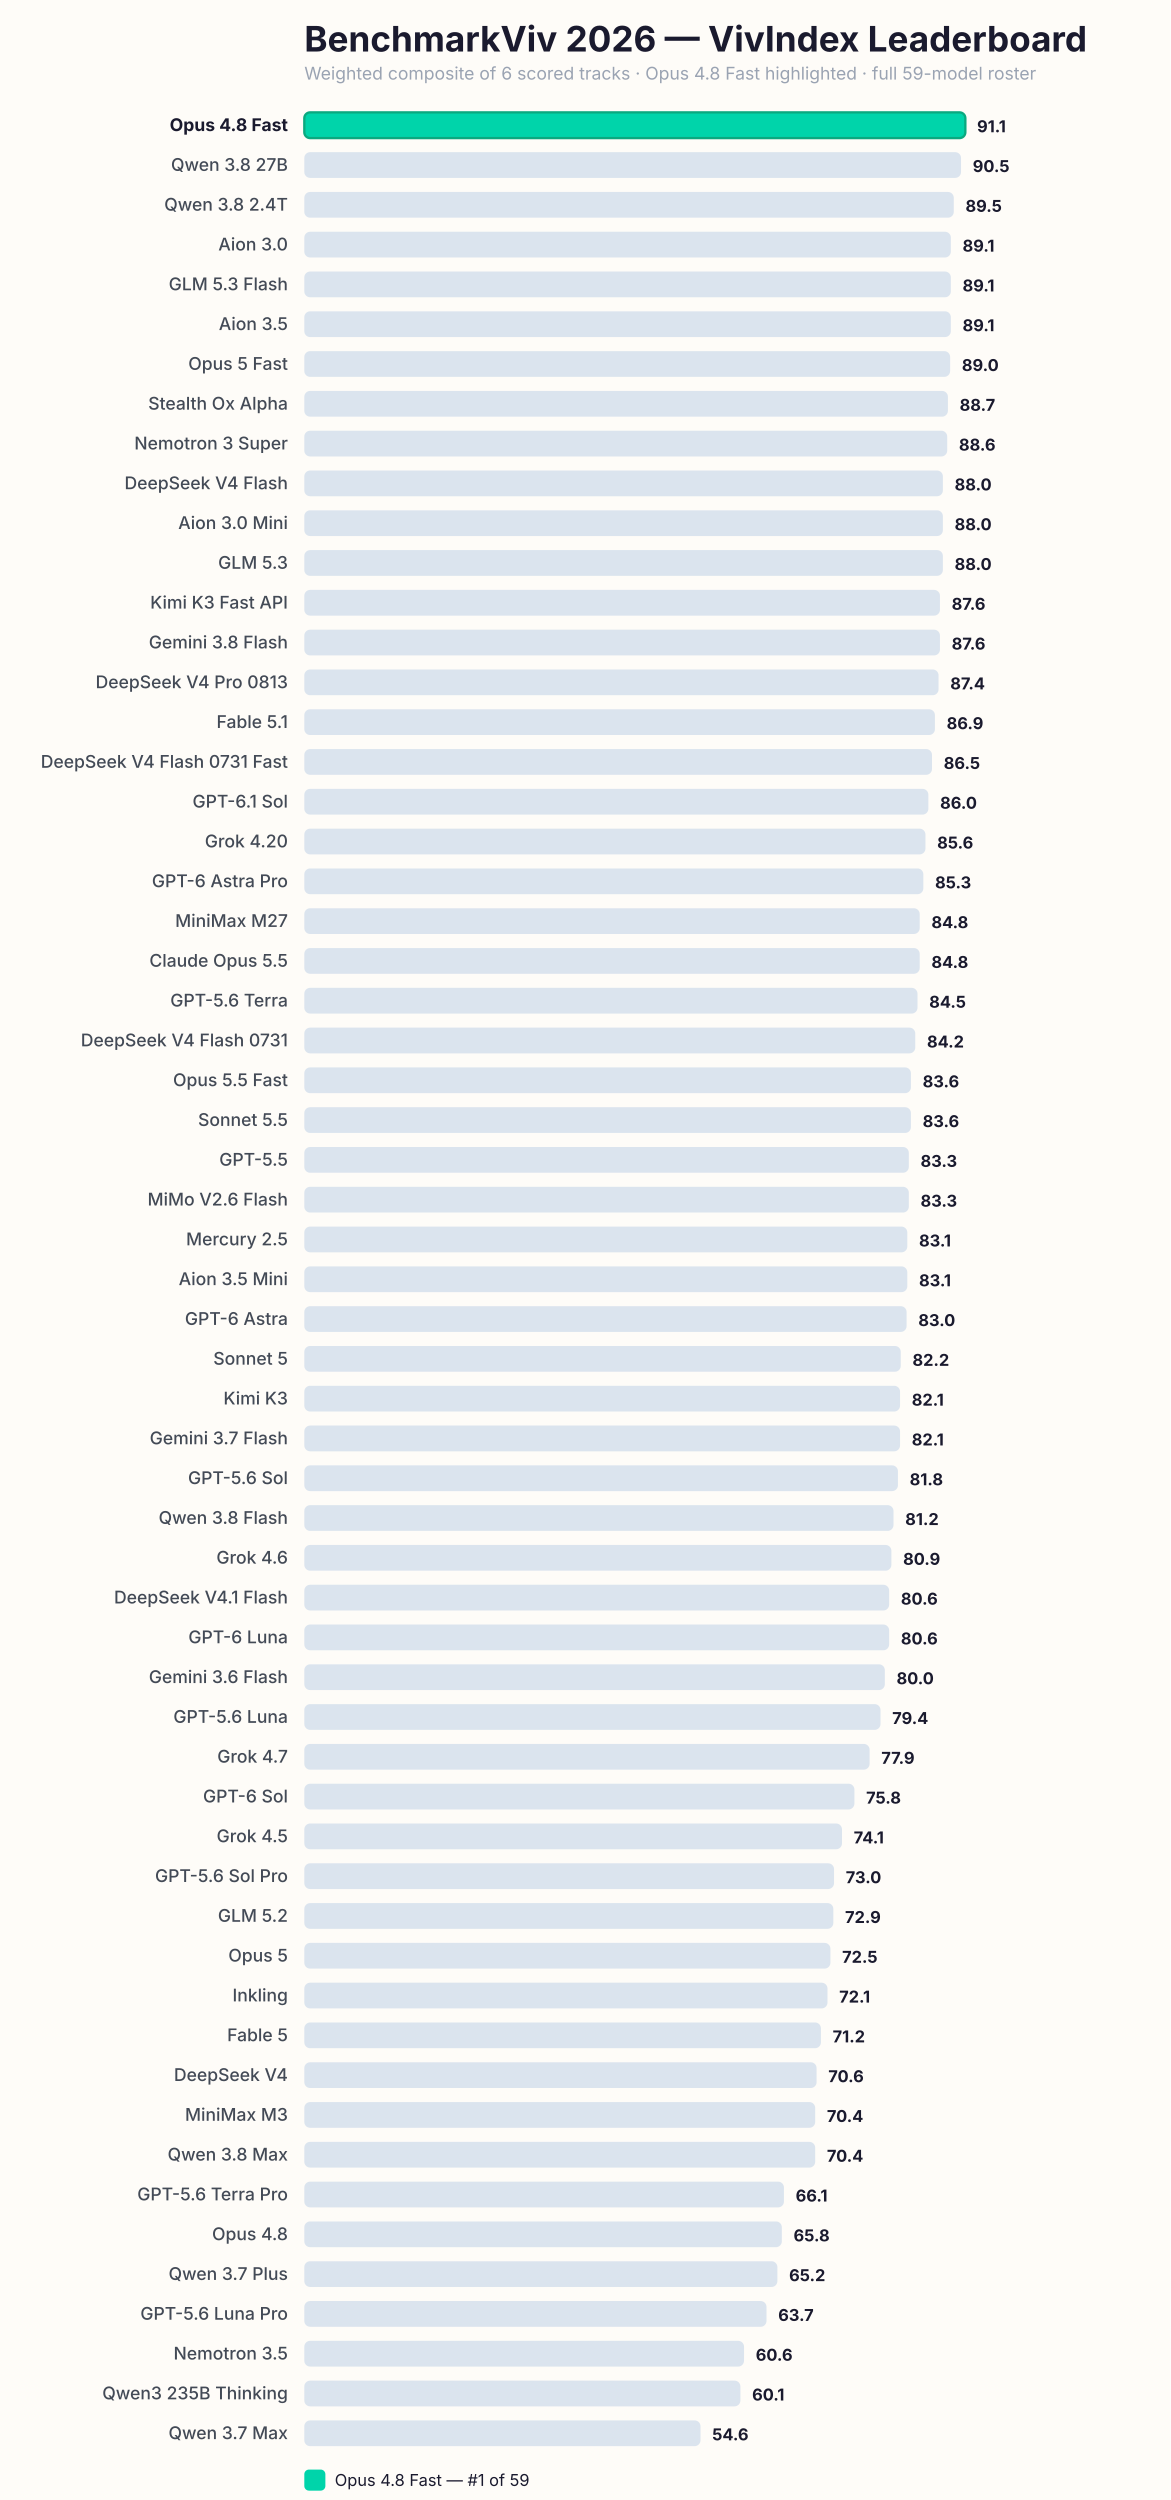
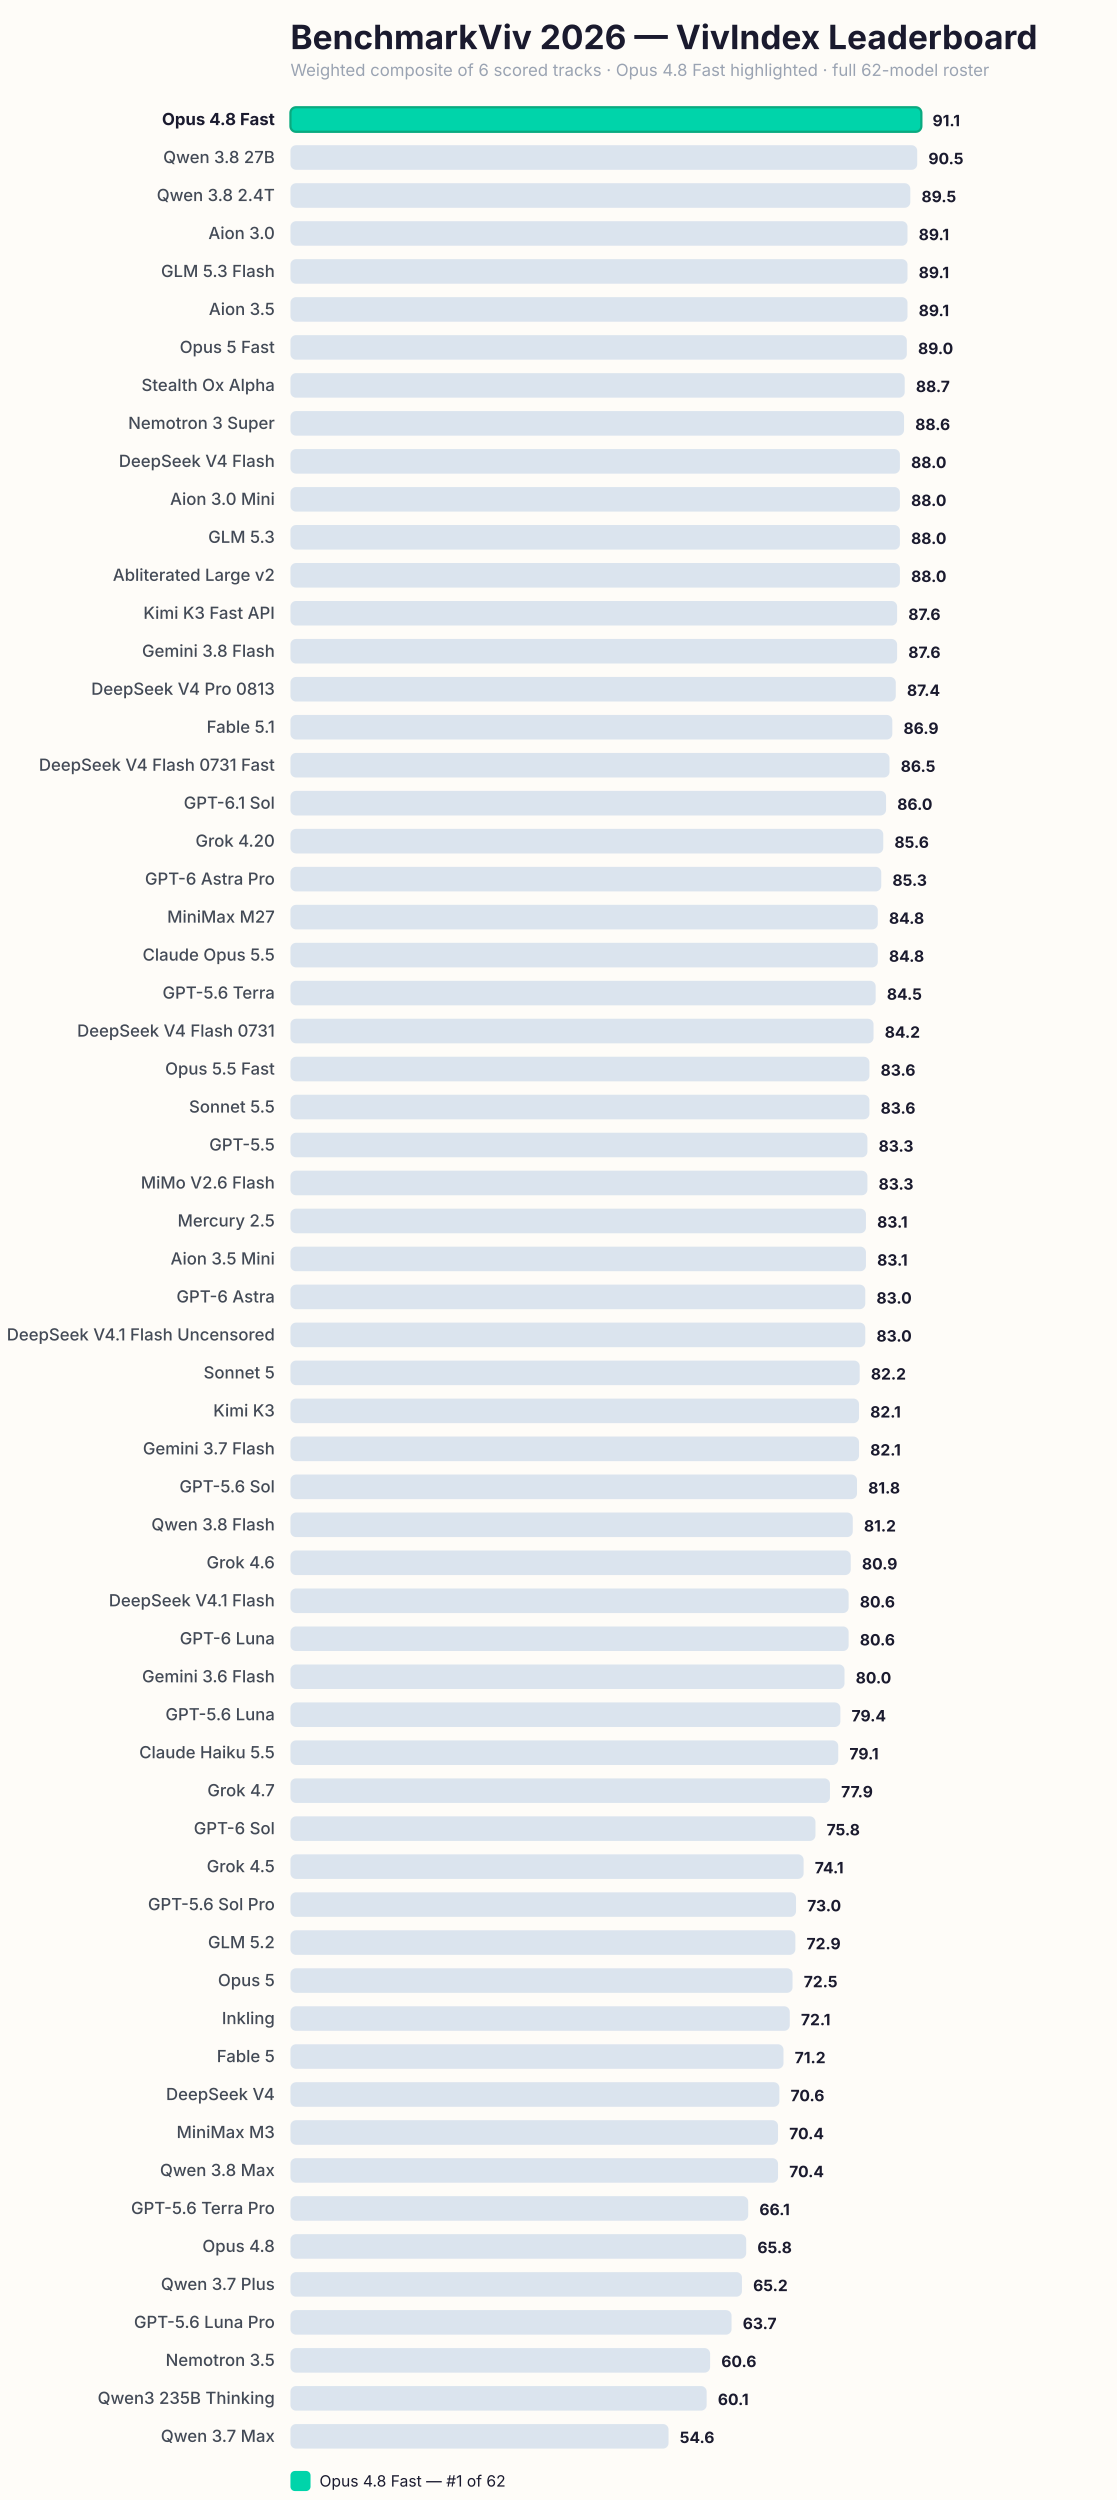
- <svg xmlns="http://www.w3.org/2000/svg" width="1000" height="2136" viewBox="0 0 1000 2136" font-family="Inter, system-ui, sans-serif">
-   <rect width="1000" height="2136" fill="#FEFCF8" />
+ <svg xmlns="http://www.w3.org/2000/svg" width="1000" height="2238" viewBox="0 0 1000 2238" font-family="Inter, system-ui, sans-serif">
+   <rect width="1000" height="2238" fill="#FEFCF8" />
  <text x="260" y="44" font-size="30" font-weight="700" fill="#1A1A2E">BenchmarkViv 2026 — VivIndex Leaderboard</text>
-   <text x="260" y="68" font-size="15" fill="#9aa3b2">Weighted composite of 6 scored tracks · Opus 4.8 Fast highlighted · full 59-model roster</text>
+   <text x="260" y="68" font-size="15" fill="#9aa3b2">Weighted composite of 6 scored tracks · Opus 4.8 Fast highlighted · full 62-model roster</text>
  <text x="246" y="112" text-anchor="end" font-size="15" font-weight="700" fill="#1A1A2E">Opus 4.8 Fast</text>
  <rect x="260" y="96" width="564.8" height="22" rx="5" fill="#00D4AA" stroke="#0aa97f" stroke-width="2" />
  <text x="834.8" y="113" font-size="14" font-weight="700" fill="#1A1A2E">91.1</text>
  <text x="246" y="146" text-anchor="end" font-size="15" font-weight="500" fill="#434a56">Qwen 3.8 27B</text>
  <rect x="260" y="130" width="561.1" height="22" rx="5" fill="#dbe4ee" stroke="#0aa97f" stroke-width="0" />
  <text x="831.1" y="147" font-size="14" font-weight="700" fill="#1A1A2E">90.5</text>
  <text x="246" y="180" text-anchor="end" font-size="15" font-weight="500" fill="#434a56">Qwen 3.8 2.4T</text>
  <rect x="260" y="164" width="554.9" height="22" rx="5" fill="#dbe4ee" stroke="#0aa97f" stroke-width="0" />
  <text x="824.9" y="181" font-size="14" font-weight="700" fill="#1A1A2E">89.5</text>
  <text x="246" y="214" text-anchor="end" font-size="15" font-weight="500" fill="#434a56">Aion 3.0</text>
  <rect x="260" y="198" width="552.4" height="22" rx="5" fill="#dbe4ee" stroke="#0aa97f" stroke-width="0" />
  <text x="822.4" y="215" font-size="14" font-weight="700" fill="#1A1A2E">89.1</text>
  <text x="246" y="248" text-anchor="end" font-size="15" font-weight="500" fill="#434a56">GLM 5.3 Flash</text>
  <rect x="260" y="232" width="552.4" height="22" rx="5" fill="#dbe4ee" stroke="#0aa97f" stroke-width="0" />
  <text x="822.4" y="249" font-size="14" font-weight="700" fill="#1A1A2E">89.1</text>
  <text x="246" y="282" text-anchor="end" font-size="15" font-weight="500" fill="#434a56">Aion 3.5</text>
  <rect x="260" y="266" width="552.4" height="22" rx="5" fill="#dbe4ee" stroke="#0aa97f" stroke-width="0" />
  <text x="822.4" y="283" font-size="14" font-weight="700" fill="#1A1A2E">89.1</text>
  <text x="246" y="316" text-anchor="end" font-size="15" font-weight="500" fill="#434a56">Opus 5 Fast</text>
  <rect x="260" y="300" width="551.8" height="22" rx="5" fill="#dbe4ee" stroke="#0aa97f" stroke-width="0" />
  <text x="821.8" y="317" font-size="14" font-weight="700" fill="#1A1A2E">89.0</text>
  <text x="246" y="350" text-anchor="end" font-size="15" font-weight="500" fill="#434a56">Stealth Ox Alpha</text>
  <rect x="260" y="334" width="549.9" height="22" rx="5" fill="#dbe4ee" stroke="#0aa97f" stroke-width="0" />
  <text x="819.9" y="351" font-size="14" font-weight="700" fill="#1A1A2E">88.7</text>
  <text x="246" y="384" text-anchor="end" font-size="15" font-weight="500" fill="#434a56">Nemotron 3 Super</text>
  <rect x="260" y="368" width="549.3" height="22" rx="5" fill="#dbe4ee" stroke="#0aa97f" stroke-width="0" />
  <text x="819.3" y="385" font-size="14" font-weight="700" fill="#1A1A2E">88.6</text>
  <text x="246" y="418" text-anchor="end" font-size="15" font-weight="500" fill="#434a56">DeepSeek V4 Flash</text>
  <rect x="260" y="402" width="545.6" height="22" rx="5" fill="#dbe4ee" stroke="#0aa97f" stroke-width="0" />
  <text x="815.6" y="419" font-size="14" font-weight="700" fill="#1A1A2E">88.0</text>
  <text x="246" y="452" text-anchor="end" font-size="15" font-weight="500" fill="#434a56">Aion 3.0 Mini</text>
  <rect x="260" y="436" width="545.6" height="22" rx="5" fill="#dbe4ee" stroke="#0aa97f" stroke-width="0" />
  <text x="815.6" y="453" font-size="14" font-weight="700" fill="#1A1A2E">88.0</text>
  <text x="246" y="486" text-anchor="end" font-size="15" font-weight="500" fill="#434a56">GLM 5.3</text>
  <rect x="260" y="470" width="545.6" height="22" rx="5" fill="#dbe4ee" stroke="#0aa97f" stroke-width="0" />
  <text x="815.6" y="487" font-size="14" font-weight="700" fill="#1A1A2E">88.0</text>
-   <text x="246" y="520" text-anchor="end" font-size="15" font-weight="500" fill="#434a56">Kimi K3 Fast API</text>
-   <rect x="260" y="504" width="543.1" height="22" rx="5" fill="#dbe4ee" stroke="#0aa97f" stroke-width="0" />
-   <text x="813.1" y="521" font-size="14" font-weight="700" fill="#1A1A2E">87.6</text>
-   <text x="246" y="554" text-anchor="end" font-size="15" font-weight="500" fill="#434a56">Gemini 3.8 Flash</text>
+   <text x="246" y="520" text-anchor="end" font-size="15" font-weight="500" fill="#434a56">Abliterated Large v2</text>
+   <rect x="260" y="504" width="545.6" height="22" rx="5" fill="#dbe4ee" stroke="#0aa97f" stroke-width="0" />
+   <text x="815.6" y="521" font-size="14" font-weight="700" fill="#1A1A2E">88.0</text>
+   <text x="246" y="554" text-anchor="end" font-size="15" font-weight="500" fill="#434a56">Kimi K3 Fast API</text>
  <rect x="260" y="538" width="543.1" height="22" rx="5" fill="#dbe4ee" stroke="#0aa97f" stroke-width="0" />
  <text x="813.1" y="555" font-size="14" font-weight="700" fill="#1A1A2E">87.6</text>
-   <text x="246" y="588" text-anchor="end" font-size="15" font-weight="500" fill="#434a56">DeepSeek V4 Pro 0813</text>
-   <rect x="260" y="572" width="541.9" height="22" rx="5" fill="#dbe4ee" stroke="#0aa97f" stroke-width="0" />
-   <text x="811.9" y="589" font-size="14" font-weight="700" fill="#1A1A2E">87.4</text>
-   <text x="246" y="622" text-anchor="end" font-size="15" font-weight="500" fill="#434a56">Fable 5.1</text>
-   <rect x="260" y="606" width="538.8" height="22" rx="5" fill="#dbe4ee" stroke="#0aa97f" stroke-width="0" />
-   <text x="808.8" y="623" font-size="14" font-weight="700" fill="#1A1A2E">86.9</text>
-   <text x="246" y="656" text-anchor="end" font-size="15" font-weight="500" fill="#434a56">DeepSeek V4 Flash 0731 Fast</text>
-   <rect x="260" y="640" width="536.3" height="22" rx="5" fill="#dbe4ee" stroke="#0aa97f" stroke-width="0" />
-   <text x="806.3" y="657" font-size="14" font-weight="700" fill="#1A1A2E">86.5</text>
-   <text x="246" y="690" text-anchor="end" font-size="15" font-weight="500" fill="#434a56">GPT-6.1 Sol</text>
-   <rect x="260" y="674" width="533.2" height="22" rx="5" fill="#dbe4ee" stroke="#0aa97f" stroke-width="0" />
-   <text x="803.2" y="691" font-size="14" font-weight="700" fill="#1A1A2E">86.0</text>
-   <text x="246" y="724" text-anchor="end" font-size="15" font-weight="500" fill="#434a56">Grok 4.20</text>
-   <rect x="260" y="708" width="530.7" height="22" rx="5" fill="#dbe4ee" stroke="#0aa97f" stroke-width="0" />
-   <text x="800.7" y="725" font-size="14" font-weight="700" fill="#1A1A2E">85.6</text>
-   <text x="246" y="758" text-anchor="end" font-size="15" font-weight="500" fill="#434a56">GPT-6 Astra Pro</text>
-   <rect x="260" y="742" width="528.9" height="22" rx="5" fill="#dbe4ee" stroke="#0aa97f" stroke-width="0" />
-   <text x="798.9" y="759" font-size="14" font-weight="700" fill="#1A1A2E">85.3</text>
-   <text x="246" y="792" text-anchor="end" font-size="15" font-weight="500" fill="#434a56">MiniMax M27</text>
-   <rect x="260" y="776" width="525.8" height="22" rx="5" fill="#dbe4ee" stroke="#0aa97f" stroke-width="0" />
-   <text x="795.8" y="793" font-size="14" font-weight="700" fill="#1A1A2E">84.8</text>
-   <text x="246" y="826" text-anchor="end" font-size="15" font-weight="500" fill="#434a56">Claude Opus 5.5</text>
+   <text x="246" y="588" text-anchor="end" font-size="15" font-weight="500" fill="#434a56">Gemini 3.8 Flash</text>
+   <rect x="260" y="572" width="543.1" height="22" rx="5" fill="#dbe4ee" stroke="#0aa97f" stroke-width="0" />
+   <text x="813.1" y="589" font-size="14" font-weight="700" fill="#1A1A2E">87.6</text>
+   <text x="246" y="622" text-anchor="end" font-size="15" font-weight="500" fill="#434a56">DeepSeek V4 Pro 0813</text>
+   <rect x="260" y="606" width="541.9" height="22" rx="5" fill="#dbe4ee" stroke="#0aa97f" stroke-width="0" />
+   <text x="811.9" y="623" font-size="14" font-weight="700" fill="#1A1A2E">87.4</text>
+   <text x="246" y="656" text-anchor="end" font-size="15" font-weight="500" fill="#434a56">Fable 5.1</text>
+   <rect x="260" y="640" width="538.8" height="22" rx="5" fill="#dbe4ee" stroke="#0aa97f" stroke-width="0" />
+   <text x="808.8" y="657" font-size="14" font-weight="700" fill="#1A1A2E">86.9</text>
+   <text x="246" y="690" text-anchor="end" font-size="15" font-weight="500" fill="#434a56">DeepSeek V4 Flash 0731 Fast</text>
+   <rect x="260" y="674" width="536.3" height="22" rx="5" fill="#dbe4ee" stroke="#0aa97f" stroke-width="0" />
+   <text x="806.3" y="691" font-size="14" font-weight="700" fill="#1A1A2E">86.5</text>
+   <text x="246" y="724" text-anchor="end" font-size="15" font-weight="500" fill="#434a56">GPT-6.1 Sol</text>
+   <rect x="260" y="708" width="533.2" height="22" rx="5" fill="#dbe4ee" stroke="#0aa97f" stroke-width="0" />
+   <text x="803.2" y="725" font-size="14" font-weight="700" fill="#1A1A2E">86.0</text>
+   <text x="246" y="758" text-anchor="end" font-size="15" font-weight="500" fill="#434a56">Grok 4.20</text>
+   <rect x="260" y="742" width="530.7" height="22" rx="5" fill="#dbe4ee" stroke="#0aa97f" stroke-width="0" />
+   <text x="800.7" y="759" font-size="14" font-weight="700" fill="#1A1A2E">85.6</text>
+   <text x="246" y="792" text-anchor="end" font-size="15" font-weight="500" fill="#434a56">GPT-6 Astra Pro</text>
+   <rect x="260" y="776" width="528.9" height="22" rx="5" fill="#dbe4ee" stroke="#0aa97f" stroke-width="0" />
+   <text x="798.9" y="793" font-size="14" font-weight="700" fill="#1A1A2E">85.3</text>
+   <text x="246" y="826" text-anchor="end" font-size="15" font-weight="500" fill="#434a56">MiniMax M27</text>
  <rect x="260" y="810" width="525.8" height="22" rx="5" fill="#dbe4ee" stroke="#0aa97f" stroke-width="0" />
  <text x="795.8" y="827" font-size="14" font-weight="700" fill="#1A1A2E">84.8</text>
-   <text x="246" y="860" text-anchor="end" font-size="15" font-weight="500" fill="#434a56">GPT-5.6 Terra</text>
-   <rect x="260" y="844" width="523.9" height="22" rx="5" fill="#dbe4ee" stroke="#0aa97f" stroke-width="0" />
-   <text x="793.9" y="861" font-size="14" font-weight="700" fill="#1A1A2E">84.5</text>
-   <text x="246" y="894" text-anchor="end" font-size="15" font-weight="500" fill="#434a56">DeepSeek V4 Flash 0731</text>
-   <rect x="260" y="878" width="522.0" height="22" rx="5" fill="#dbe4ee" stroke="#0aa97f" stroke-width="0" />
-   <text x="792.0" y="895" font-size="14" font-weight="700" fill="#1A1A2E">84.2</text>
-   <text x="246" y="928" text-anchor="end" font-size="15" font-weight="500" fill="#434a56">Opus 5.5 Fast</text>
-   <rect x="260" y="912" width="518.3" height="22" rx="5" fill="#dbe4ee" stroke="#0aa97f" stroke-width="0" />
-   <text x="788.3" y="929" font-size="14" font-weight="700" fill="#1A1A2E">83.6</text>
-   <text x="246" y="962" text-anchor="end" font-size="15" font-weight="500" fill="#434a56">Sonnet 5.5</text>
+   <text x="246" y="860" text-anchor="end" font-size="15" font-weight="500" fill="#434a56">Claude Opus 5.5</text>
+   <rect x="260" y="844" width="525.8" height="22" rx="5" fill="#dbe4ee" stroke="#0aa97f" stroke-width="0" />
+   <text x="795.8" y="861" font-size="14" font-weight="700" fill="#1A1A2E">84.8</text>
+   <text x="246" y="894" text-anchor="end" font-size="15" font-weight="500" fill="#434a56">GPT-5.6 Terra</text>
+   <rect x="260" y="878" width="523.9" height="22" rx="5" fill="#dbe4ee" stroke="#0aa97f" stroke-width="0" />
+   <text x="793.9" y="895" font-size="14" font-weight="700" fill="#1A1A2E">84.5</text>
+   <text x="246" y="928" text-anchor="end" font-size="15" font-weight="500" fill="#434a56">DeepSeek V4 Flash 0731</text>
+   <rect x="260" y="912" width="522.0" height="22" rx="5" fill="#dbe4ee" stroke="#0aa97f" stroke-width="0" />
+   <text x="792.0" y="929" font-size="14" font-weight="700" fill="#1A1A2E">84.2</text>
+   <text x="246" y="962" text-anchor="end" font-size="15" font-weight="500" fill="#434a56">Opus 5.5 Fast</text>
  <rect x="260" y="946" width="518.3" height="22" rx="5" fill="#dbe4ee" stroke="#0aa97f" stroke-width="0" />
  <text x="788.3" y="963" font-size="14" font-weight="700" fill="#1A1A2E">83.6</text>
-   <text x="246" y="996" text-anchor="end" font-size="15" font-weight="500" fill="#434a56">GPT-5.5</text>
-   <rect x="260" y="980" width="516.5" height="22" rx="5" fill="#dbe4ee" stroke="#0aa97f" stroke-width="0" />
-   <text x="786.5" y="997" font-size="14" font-weight="700" fill="#1A1A2E">83.3</text>
-   <text x="246" y="1030" text-anchor="end" font-size="15" font-weight="500" fill="#434a56">MiMo V2.6 Flash</text>
+   <text x="246" y="996" text-anchor="end" font-size="15" font-weight="500" fill="#434a56">Sonnet 5.5</text>
+   <rect x="260" y="980" width="518.3" height="22" rx="5" fill="#dbe4ee" stroke="#0aa97f" stroke-width="0" />
+   <text x="788.3" y="997" font-size="14" font-weight="700" fill="#1A1A2E">83.6</text>
+   <text x="246" y="1030" text-anchor="end" font-size="15" font-weight="500" fill="#434a56">GPT-5.5</text>
  <rect x="260" y="1014" width="516.5" height="22" rx="5" fill="#dbe4ee" stroke="#0aa97f" stroke-width="0" />
  <text x="786.5" y="1031" font-size="14" font-weight="700" fill="#1A1A2E">83.3</text>
-   <text x="246" y="1064" text-anchor="end" font-size="15" font-weight="500" fill="#434a56">Mercury 2.5</text>
-   <rect x="260" y="1048" width="515.2" height="22" rx="5" fill="#dbe4ee" stroke="#0aa97f" stroke-width="0" />
-   <text x="785.2" y="1065" font-size="14" font-weight="700" fill="#1A1A2E">83.1</text>
-   <text x="246" y="1098" text-anchor="end" font-size="15" font-weight="500" fill="#434a56">Aion 3.5 Mini</text>
+   <text x="246" y="1064" text-anchor="end" font-size="15" font-weight="500" fill="#434a56">MiMo V2.6 Flash</text>
+   <rect x="260" y="1048" width="516.5" height="22" rx="5" fill="#dbe4ee" stroke="#0aa97f" stroke-width="0" />
+   <text x="786.5" y="1065" font-size="14" font-weight="700" fill="#1A1A2E">83.3</text>
+   <text x="246" y="1098" text-anchor="end" font-size="15" font-weight="500" fill="#434a56">Mercury 2.5</text>
  <rect x="260" y="1082" width="515.2" height="22" rx="5" fill="#dbe4ee" stroke="#0aa97f" stroke-width="0" />
  <text x="785.2" y="1099" font-size="14" font-weight="700" fill="#1A1A2E">83.1</text>
-   <text x="246" y="1132" text-anchor="end" font-size="15" font-weight="500" fill="#434a56">GPT-6 Astra</text>
-   <rect x="260" y="1116" width="514.6" height="22" rx="5" fill="#dbe4ee" stroke="#0aa97f" stroke-width="0" />
-   <text x="784.6" y="1133" font-size="14" font-weight="700" fill="#1A1A2E">83.0</text>
-   <text x="246" y="1166" text-anchor="end" font-size="15" font-weight="500" fill="#434a56">Sonnet 5</text>
-   <rect x="260" y="1150" width="509.6" height="22" rx="5" fill="#dbe4ee" stroke="#0aa97f" stroke-width="0" />
-   <text x="779.6" y="1167" font-size="14" font-weight="700" fill="#1A1A2E">82.2</text>
-   <text x="246" y="1200" text-anchor="end" font-size="15" font-weight="500" fill="#434a56">Kimi K3</text>
-   <rect x="260" y="1184" width="509.0" height="22" rx="5" fill="#dbe4ee" stroke="#0aa97f" stroke-width="0" />
-   <text x="779.0" y="1201" font-size="14" font-weight="700" fill="#1A1A2E">82.1</text>
-   <text x="246" y="1234" text-anchor="end" font-size="15" font-weight="500" fill="#434a56">Gemini 3.7 Flash</text>
-   <rect x="260" y="1218" width="509.0" height="22" rx="5" fill="#dbe4ee" stroke="#0aa97f" stroke-width="0" />
-   <text x="779.0" y="1235" font-size="14" font-weight="700" fill="#1A1A2E">82.1</text>
-   <text x="246" y="1268" text-anchor="end" font-size="15" font-weight="500" fill="#434a56">GPT-5.6 Sol</text>
-   <rect x="260" y="1252" width="507.2" height="22" rx="5" fill="#dbe4ee" stroke="#0aa97f" stroke-width="0" />
-   <text x="777.2" y="1269" font-size="14" font-weight="700" fill="#1A1A2E">81.8</text>
-   <text x="246" y="1302" text-anchor="end" font-size="15" font-weight="500" fill="#434a56">Qwen 3.8 Flash</text>
-   <rect x="260" y="1286" width="503.4" height="22" rx="5" fill="#dbe4ee" stroke="#0aa97f" stroke-width="0" />
-   <text x="773.4" y="1303" font-size="14" font-weight="700" fill="#1A1A2E">81.2</text>
-   <text x="246" y="1336" text-anchor="end" font-size="15" font-weight="500" fill="#434a56">Grok 4.6</text>
-   <rect x="260" y="1320" width="501.6" height="22" rx="5" fill="#dbe4ee" stroke="#0aa97f" stroke-width="0" />
-   <text x="771.6" y="1337" font-size="14" font-weight="700" fill="#1A1A2E">80.9</text>
-   <text x="246" y="1370" text-anchor="end" font-size="15" font-weight="500" fill="#434a56">DeepSeek V4.1 Flash</text>
-   <rect x="260" y="1354" width="499.7" height="22" rx="5" fill="#dbe4ee" stroke="#0aa97f" stroke-width="0" />
-   <text x="769.7" y="1371" font-size="14" font-weight="700" fill="#1A1A2E">80.6</text>
-   <text x="246" y="1404" text-anchor="end" font-size="15" font-weight="500" fill="#434a56">GPT-6 Luna</text>
-   <rect x="260" y="1388" width="499.7" height="22" rx="5" fill="#dbe4ee" stroke="#0aa97f" stroke-width="0" />
-   <text x="769.7" y="1405" font-size="14" font-weight="700" fill="#1A1A2E">80.6</text>
-   <text x="246" y="1438" text-anchor="end" font-size="15" font-weight="500" fill="#434a56">Gemini 3.6 Flash</text>
-   <rect x="260" y="1422" width="496.0" height="22" rx="5" fill="#dbe4ee" stroke="#0aa97f" stroke-width="0" />
-   <text x="766.0" y="1439" font-size="14" font-weight="700" fill="#1A1A2E">80.0</text>
-   <text x="246" y="1472" text-anchor="end" font-size="15" font-weight="500" fill="#434a56">GPT-5.6 Luna</text>
-   <rect x="260" y="1456" width="492.3" height="22" rx="5" fill="#dbe4ee" stroke="#0aa97f" stroke-width="0" />
-   <text x="762.3" y="1473" font-size="14" font-weight="700" fill="#1A1A2E">79.4</text>
-   <text x="246" y="1506" text-anchor="end" font-size="15" font-weight="500" fill="#434a56">Grok 4.7</text>
-   <rect x="260" y="1490" width="483.0" height="22" rx="5" fill="#dbe4ee" stroke="#0aa97f" stroke-width="0" />
-   <text x="753.0" y="1507" font-size="14" font-weight="700" fill="#1A1A2E">77.9</text>
-   <text x="246" y="1540" text-anchor="end" font-size="15" font-weight="500" fill="#434a56">GPT-6 Sol</text>
-   <rect x="260" y="1524" width="470.0" height="22" rx="5" fill="#dbe4ee" stroke="#0aa97f" stroke-width="0" />
-   <text x="740.0" y="1541" font-size="14" font-weight="700" fill="#1A1A2E">75.8</text>
-   <text x="246" y="1574" text-anchor="end" font-size="15" font-weight="500" fill="#434a56">Grok 4.5</text>
-   <rect x="260" y="1558" width="459.4" height="22" rx="5" fill="#dbe4ee" stroke="#0aa97f" stroke-width="0" />
-   <text x="729.4" y="1575" font-size="14" font-weight="700" fill="#1A1A2E">74.1</text>
-   <text x="246" y="1608" text-anchor="end" font-size="15" font-weight="500" fill="#434a56">GPT-5.6 Sol Pro</text>
-   <rect x="260" y="1592" width="452.6" height="22" rx="5" fill="#dbe4ee" stroke="#0aa97f" stroke-width="0" />
-   <text x="722.6" y="1609" font-size="14" font-weight="700" fill="#1A1A2E">73.0</text>
-   <text x="246" y="1642" text-anchor="end" font-size="15" font-weight="500" fill="#434a56">GLM 5.2</text>
-   <rect x="260" y="1626" width="452.0" height="22" rx="5" fill="#dbe4ee" stroke="#0aa97f" stroke-width="0" />
-   <text x="722.0" y="1643" font-size="14" font-weight="700" fill="#1A1A2E">72.9</text>
-   <text x="246" y="1676" text-anchor="end" font-size="15" font-weight="500" fill="#434a56">Opus 5</text>
-   <rect x="260" y="1660" width="449.5" height="22" rx="5" fill="#dbe4ee" stroke="#0aa97f" stroke-width="0" />
-   <text x="719.5" y="1677" font-size="14" font-weight="700" fill="#1A1A2E">72.5</text>
-   <text x="246" y="1710" text-anchor="end" font-size="15" font-weight="500" fill="#434a56">Inkling</text>
-   <rect x="260" y="1694" width="447.0" height="22" rx="5" fill="#dbe4ee" stroke="#0aa97f" stroke-width="0" />
-   <text x="717.0" y="1711" font-size="14" font-weight="700" fill="#1A1A2E">72.1</text>
-   <text x="246" y="1744" text-anchor="end" font-size="15" font-weight="500" fill="#434a56">Fable 5</text>
-   <rect x="260" y="1728" width="441.4" height="22" rx="5" fill="#dbe4ee" stroke="#0aa97f" stroke-width="0" />
-   <text x="711.4" y="1745" font-size="14" font-weight="700" fill="#1A1A2E">71.2</text>
-   <text x="246" y="1778" text-anchor="end" font-size="15" font-weight="500" fill="#434a56">DeepSeek V4</text>
-   <rect x="260" y="1762" width="437.7" height="22" rx="5" fill="#dbe4ee" stroke="#0aa97f" stroke-width="0" />
-   <text x="707.7" y="1779" font-size="14" font-weight="700" fill="#1A1A2E">70.6</text>
-   <text x="246" y="1812" text-anchor="end" font-size="15" font-weight="500" fill="#434a56">MiniMax M3</text>
-   <rect x="260" y="1796" width="436.5" height="22" rx="5" fill="#dbe4ee" stroke="#0aa97f" stroke-width="0" />
-   <text x="706.5" y="1813" font-size="14" font-weight="700" fill="#1A1A2E">70.4</text>
-   <text x="246" y="1846" text-anchor="end" font-size="15" font-weight="500" fill="#434a56">Qwen 3.8 Max</text>
-   <rect x="260" y="1830" width="436.5" height="22" rx="5" fill="#dbe4ee" stroke="#0aa97f" stroke-width="0" />
-   <text x="706.5" y="1847" font-size="14" font-weight="700" fill="#1A1A2E">70.4</text>
-   <text x="246" y="1880" text-anchor="end" font-size="15" font-weight="500" fill="#434a56">GPT-5.6 Terra Pro</text>
-   <rect x="260" y="1864" width="409.8" height="22" rx="5" fill="#dbe4ee" stroke="#0aa97f" stroke-width="0" />
-   <text x="679.8" y="1881" font-size="14" font-weight="700" fill="#1A1A2E">66.1</text>
-   <text x="246" y="1914" text-anchor="end" font-size="15" font-weight="500" fill="#434a56">Opus 4.8</text>
-   <rect x="260" y="1898" width="408.0" height="22" rx="5" fill="#dbe4ee" stroke="#0aa97f" stroke-width="0" />
-   <text x="678.0" y="1915" font-size="14" font-weight="700" fill="#1A1A2E">65.8</text>
-   <text x="246" y="1948" text-anchor="end" font-size="15" font-weight="500" fill="#434a56">Qwen 3.7 Plus</text>
-   <rect x="260" y="1932" width="404.2" height="22" rx="5" fill="#dbe4ee" stroke="#0aa97f" stroke-width="0" />
-   <text x="674.2" y="1949" font-size="14" font-weight="700" fill="#1A1A2E">65.2</text>
-   <text x="246" y="1982" text-anchor="end" font-size="15" font-weight="500" fill="#434a56">GPT-5.6 Luna Pro</text>
-   <rect x="260" y="1966" width="394.9" height="22" rx="5" fill="#dbe4ee" stroke="#0aa97f" stroke-width="0" />
-   <text x="664.9" y="1983" font-size="14" font-weight="700" fill="#1A1A2E">63.7</text>
-   <text x="246" y="2016" text-anchor="end" font-size="15" font-weight="500" fill="#434a56">Nemotron 3.5</text>
-   <rect x="260" y="2000" width="375.7" height="22" rx="5" fill="#dbe4ee" stroke="#0aa97f" stroke-width="0" />
-   <text x="645.7" y="2017" font-size="14" font-weight="700" fill="#1A1A2E">60.6</text>
-   <text x="246" y="2050" text-anchor="end" font-size="15" font-weight="500" fill="#434a56">Qwen3 235B Thinking</text>
-   <rect x="260" y="2034" width="372.6" height="22" rx="5" fill="#dbe4ee" stroke="#0aa97f" stroke-width="0" />
-   <text x="642.6" y="2051" font-size="14" font-weight="700" fill="#1A1A2E">60.1</text>
-   <text x="246" y="2084" text-anchor="end" font-size="15" font-weight="500" fill="#434a56">Qwen 3.7 Max</text>
-   <rect x="260" y="2068" width="338.5" height="22" rx="5" fill="#dbe4ee" stroke="#0aa97f" stroke-width="0" />
-   <text x="608.5" y="2085" font-size="14" font-weight="700" fill="#1A1A2E">54.6</text>
-   <rect x="260" y="2110" width="18" height="18" rx="4" fill="#00D4AA" />
-   <text x="286" y="2124" font-size="14" fill="#1A1A2E">Opus 4.8 Fast — #1 of 59</text>
+   <text x="246" y="1132" text-anchor="end" font-size="15" font-weight="500" fill="#434a56">Aion 3.5 Mini</text>
+   <rect x="260" y="1116" width="515.2" height="22" rx="5" fill="#dbe4ee" stroke="#0aa97f" stroke-width="0" />
+   <text x="785.2" y="1133" font-size="14" font-weight="700" fill="#1A1A2E">83.1</text>
+   <text x="246" y="1166" text-anchor="end" font-size="15" font-weight="500" fill="#434a56">GPT-6 Astra</text>
+   <rect x="260" y="1150" width="514.6" height="22" rx="5" fill="#dbe4ee" stroke="#0aa97f" stroke-width="0" />
+   <text x="784.6" y="1167" font-size="14" font-weight="700" fill="#1A1A2E">83.0</text>
+   <text x="246" y="1200" text-anchor="end" font-size="15" font-weight="500" fill="#434a56">DeepSeek V4.1 Flash Uncensored</text>
+   <rect x="260" y="1184" width="514.6" height="22" rx="5" fill="#dbe4ee" stroke="#0aa97f" stroke-width="0" />
+   <text x="784.6" y="1201" font-size="14" font-weight="700" fill="#1A1A2E">83.0</text>
+   <text x="246" y="1234" text-anchor="end" font-size="15" font-weight="500" fill="#434a56">Sonnet 5</text>
+   <rect x="260" y="1218" width="509.6" height="22" rx="5" fill="#dbe4ee" stroke="#0aa97f" stroke-width="0" />
+   <text x="779.6" y="1235" font-size="14" font-weight="700" fill="#1A1A2E">82.2</text>
+   <text x="246" y="1268" text-anchor="end" font-size="15" font-weight="500" fill="#434a56">Kimi K3</text>
+   <rect x="260" y="1252" width="509.0" height="22" rx="5" fill="#dbe4ee" stroke="#0aa97f" stroke-width="0" />
+   <text x="779.0" y="1269" font-size="14" font-weight="700" fill="#1A1A2E">82.1</text>
+   <text x="246" y="1302" text-anchor="end" font-size="15" font-weight="500" fill="#434a56">Gemini 3.7 Flash</text>
+   <rect x="260" y="1286" width="509.0" height="22" rx="5" fill="#dbe4ee" stroke="#0aa97f" stroke-width="0" />
+   <text x="779.0" y="1303" font-size="14" font-weight="700" fill="#1A1A2E">82.1</text>
+   <text x="246" y="1336" text-anchor="end" font-size="15" font-weight="500" fill="#434a56">GPT-5.6 Sol</text>
+   <rect x="260" y="1320" width="507.2" height="22" rx="5" fill="#dbe4ee" stroke="#0aa97f" stroke-width="0" />
+   <text x="777.2" y="1337" font-size="14" font-weight="700" fill="#1A1A2E">81.8</text>
+   <text x="246" y="1370" text-anchor="end" font-size="15" font-weight="500" fill="#434a56">Qwen 3.8 Flash</text>
+   <rect x="260" y="1354" width="503.4" height="22" rx="5" fill="#dbe4ee" stroke="#0aa97f" stroke-width="0" />
+   <text x="773.4" y="1371" font-size="14" font-weight="700" fill="#1A1A2E">81.2</text>
+   <text x="246" y="1404" text-anchor="end" font-size="15" font-weight="500" fill="#434a56">Grok 4.6</text>
+   <rect x="260" y="1388" width="501.6" height="22" rx="5" fill="#dbe4ee" stroke="#0aa97f" stroke-width="0" />
+   <text x="771.6" y="1405" font-size="14" font-weight="700" fill="#1A1A2E">80.9</text>
+   <text x="246" y="1438" text-anchor="end" font-size="15" font-weight="500" fill="#434a56">DeepSeek V4.1 Flash</text>
+   <rect x="260" y="1422" width="499.7" height="22" rx="5" fill="#dbe4ee" stroke="#0aa97f" stroke-width="0" />
+   <text x="769.7" y="1439" font-size="14" font-weight="700" fill="#1A1A2E">80.6</text>
+   <text x="246" y="1472" text-anchor="end" font-size="15" font-weight="500" fill="#434a56">GPT-6 Luna</text>
+   <rect x="260" y="1456" width="499.7" height="22" rx="5" fill="#dbe4ee" stroke="#0aa97f" stroke-width="0" />
+   <text x="769.7" y="1473" font-size="14" font-weight="700" fill="#1A1A2E">80.6</text>
+   <text x="246" y="1506" text-anchor="end" font-size="15" font-weight="500" fill="#434a56">Gemini 3.6 Flash</text>
+   <rect x="260" y="1490" width="496.0" height="22" rx="5" fill="#dbe4ee" stroke="#0aa97f" stroke-width="0" />
+   <text x="766.0" y="1507" font-size="14" font-weight="700" fill="#1A1A2E">80.0</text>
+   <text x="246" y="1540" text-anchor="end" font-size="15" font-weight="500" fill="#434a56">GPT-5.6 Luna</text>
+   <rect x="260" y="1524" width="492.3" height="22" rx="5" fill="#dbe4ee" stroke="#0aa97f" stroke-width="0" />
+   <text x="762.3" y="1541" font-size="14" font-weight="700" fill="#1A1A2E">79.4</text>
+   <text x="246" y="1574" text-anchor="end" font-size="15" font-weight="500" fill="#434a56">Claude Haiku 5.5</text>
+   <rect x="260" y="1558" width="490.4" height="22" rx="5" fill="#dbe4ee" stroke="#0aa97f" stroke-width="0" />
+   <text x="760.4" y="1575" font-size="14" font-weight="700" fill="#1A1A2E">79.1</text>
+   <text x="246" y="1608" text-anchor="end" font-size="15" font-weight="500" fill="#434a56">Grok 4.7</text>
+   <rect x="260" y="1592" width="483.0" height="22" rx="5" fill="#dbe4ee" stroke="#0aa97f" stroke-width="0" />
+   <text x="753.0" y="1609" font-size="14" font-weight="700" fill="#1A1A2E">77.9</text>
+   <text x="246" y="1642" text-anchor="end" font-size="15" font-weight="500" fill="#434a56">GPT-6 Sol</text>
+   <rect x="260" y="1626" width="470.0" height="22" rx="5" fill="#dbe4ee" stroke="#0aa97f" stroke-width="0" />
+   <text x="740.0" y="1643" font-size="14" font-weight="700" fill="#1A1A2E">75.8</text>
+   <text x="246" y="1676" text-anchor="end" font-size="15" font-weight="500" fill="#434a56">Grok 4.5</text>
+   <rect x="260" y="1660" width="459.4" height="22" rx="5" fill="#dbe4ee" stroke="#0aa97f" stroke-width="0" />
+   <text x="729.4" y="1677" font-size="14" font-weight="700" fill="#1A1A2E">74.1</text>
+   <text x="246" y="1710" text-anchor="end" font-size="15" font-weight="500" fill="#434a56">GPT-5.6 Sol Pro</text>
+   <rect x="260" y="1694" width="452.6" height="22" rx="5" fill="#dbe4ee" stroke="#0aa97f" stroke-width="0" />
+   <text x="722.6" y="1711" font-size="14" font-weight="700" fill="#1A1A2E">73.0</text>
+   <text x="246" y="1744" text-anchor="end" font-size="15" font-weight="500" fill="#434a56">GLM 5.2</text>
+   <rect x="260" y="1728" width="452.0" height="22" rx="5" fill="#dbe4ee" stroke="#0aa97f" stroke-width="0" />
+   <text x="722.0" y="1745" font-size="14" font-weight="700" fill="#1A1A2E">72.9</text>
+   <text x="246" y="1778" text-anchor="end" font-size="15" font-weight="500" fill="#434a56">Opus 5</text>
+   <rect x="260" y="1762" width="449.5" height="22" rx="5" fill="#dbe4ee" stroke="#0aa97f" stroke-width="0" />
+   <text x="719.5" y="1779" font-size="14" font-weight="700" fill="#1A1A2E">72.5</text>
+   <text x="246" y="1812" text-anchor="end" font-size="15" font-weight="500" fill="#434a56">Inkling</text>
+   <rect x="260" y="1796" width="447.0" height="22" rx="5" fill="#dbe4ee" stroke="#0aa97f" stroke-width="0" />
+   <text x="717.0" y="1813" font-size="14" font-weight="700" fill="#1A1A2E">72.1</text>
+   <text x="246" y="1846" text-anchor="end" font-size="15" font-weight="500" fill="#434a56">Fable 5</text>
+   <rect x="260" y="1830" width="441.4" height="22" rx="5" fill="#dbe4ee" stroke="#0aa97f" stroke-width="0" />
+   <text x="711.4" y="1847" font-size="14" font-weight="700" fill="#1A1A2E">71.2</text>
+   <text x="246" y="1880" text-anchor="end" font-size="15" font-weight="500" fill="#434a56">DeepSeek V4</text>
+   <rect x="260" y="1864" width="437.7" height="22" rx="5" fill="#dbe4ee" stroke="#0aa97f" stroke-width="0" />
+   <text x="707.7" y="1881" font-size="14" font-weight="700" fill="#1A1A2E">70.6</text>
+   <text x="246" y="1914" text-anchor="end" font-size="15" font-weight="500" fill="#434a56">MiniMax M3</text>
+   <rect x="260" y="1898" width="436.5" height="22" rx="5" fill="#dbe4ee" stroke="#0aa97f" stroke-width="0" />
+   <text x="706.5" y="1915" font-size="14" font-weight="700" fill="#1A1A2E">70.4</text>
+   <text x="246" y="1948" text-anchor="end" font-size="15" font-weight="500" fill="#434a56">Qwen 3.8 Max</text>
+   <rect x="260" y="1932" width="436.5" height="22" rx="5" fill="#dbe4ee" stroke="#0aa97f" stroke-width="0" />
+   <text x="706.5" y="1949" font-size="14" font-weight="700" fill="#1A1A2E">70.4</text>
+   <text x="246" y="1982" text-anchor="end" font-size="15" font-weight="500" fill="#434a56">GPT-5.6 Terra Pro</text>
+   <rect x="260" y="1966" width="409.8" height="22" rx="5" fill="#dbe4ee" stroke="#0aa97f" stroke-width="0" />
+   <text x="679.8" y="1983" font-size="14" font-weight="700" fill="#1A1A2E">66.1</text>
+   <text x="246" y="2016" text-anchor="end" font-size="15" font-weight="500" fill="#434a56">Opus 4.8</text>
+   <rect x="260" y="2000" width="408.0" height="22" rx="5" fill="#dbe4ee" stroke="#0aa97f" stroke-width="0" />
+   <text x="678.0" y="2017" font-size="14" font-weight="700" fill="#1A1A2E">65.8</text>
+   <text x="246" y="2050" text-anchor="end" font-size="15" font-weight="500" fill="#434a56">Qwen 3.7 Plus</text>
+   <rect x="260" y="2034" width="404.2" height="22" rx="5" fill="#dbe4ee" stroke="#0aa97f" stroke-width="0" />
+   <text x="674.2" y="2051" font-size="14" font-weight="700" fill="#1A1A2E">65.2</text>
+   <text x="246" y="2084" text-anchor="end" font-size="15" font-weight="500" fill="#434a56">GPT-5.6 Luna Pro</text>
+   <rect x="260" y="2068" width="394.9" height="22" rx="5" fill="#dbe4ee" stroke="#0aa97f" stroke-width="0" />
+   <text x="664.9" y="2085" font-size="14" font-weight="700" fill="#1A1A2E">63.7</text>
+   <text x="246" y="2118" text-anchor="end" font-size="15" font-weight="500" fill="#434a56">Nemotron 3.5</text>
+   <rect x="260" y="2102" width="375.7" height="22" rx="5" fill="#dbe4ee" stroke="#0aa97f" stroke-width="0" />
+   <text x="645.7" y="2119" font-size="14" font-weight="700" fill="#1A1A2E">60.6</text>
+   <text x="246" y="2152" text-anchor="end" font-size="15" font-weight="500" fill="#434a56">Qwen3 235B Thinking</text>
+   <rect x="260" y="2136" width="372.6" height="22" rx="5" fill="#dbe4ee" stroke="#0aa97f" stroke-width="0" />
+   <text x="642.6" y="2153" font-size="14" font-weight="700" fill="#1A1A2E">60.1</text>
+   <text x="246" y="2186" text-anchor="end" font-size="15" font-weight="500" fill="#434a56">Qwen 3.7 Max</text>
+   <rect x="260" y="2170" width="338.5" height="22" rx="5" fill="#dbe4ee" stroke="#0aa97f" stroke-width="0" />
+   <text x="608.5" y="2187" font-size="14" font-weight="700" fill="#1A1A2E">54.6</text>
+   <rect x="260" y="2212" width="18" height="18" rx="4" fill="#00D4AA" />
+   <text x="286" y="2226" font-size="14" fill="#1A1A2E">Opus 4.8 Fast — #1 of 62</text>
</svg>
